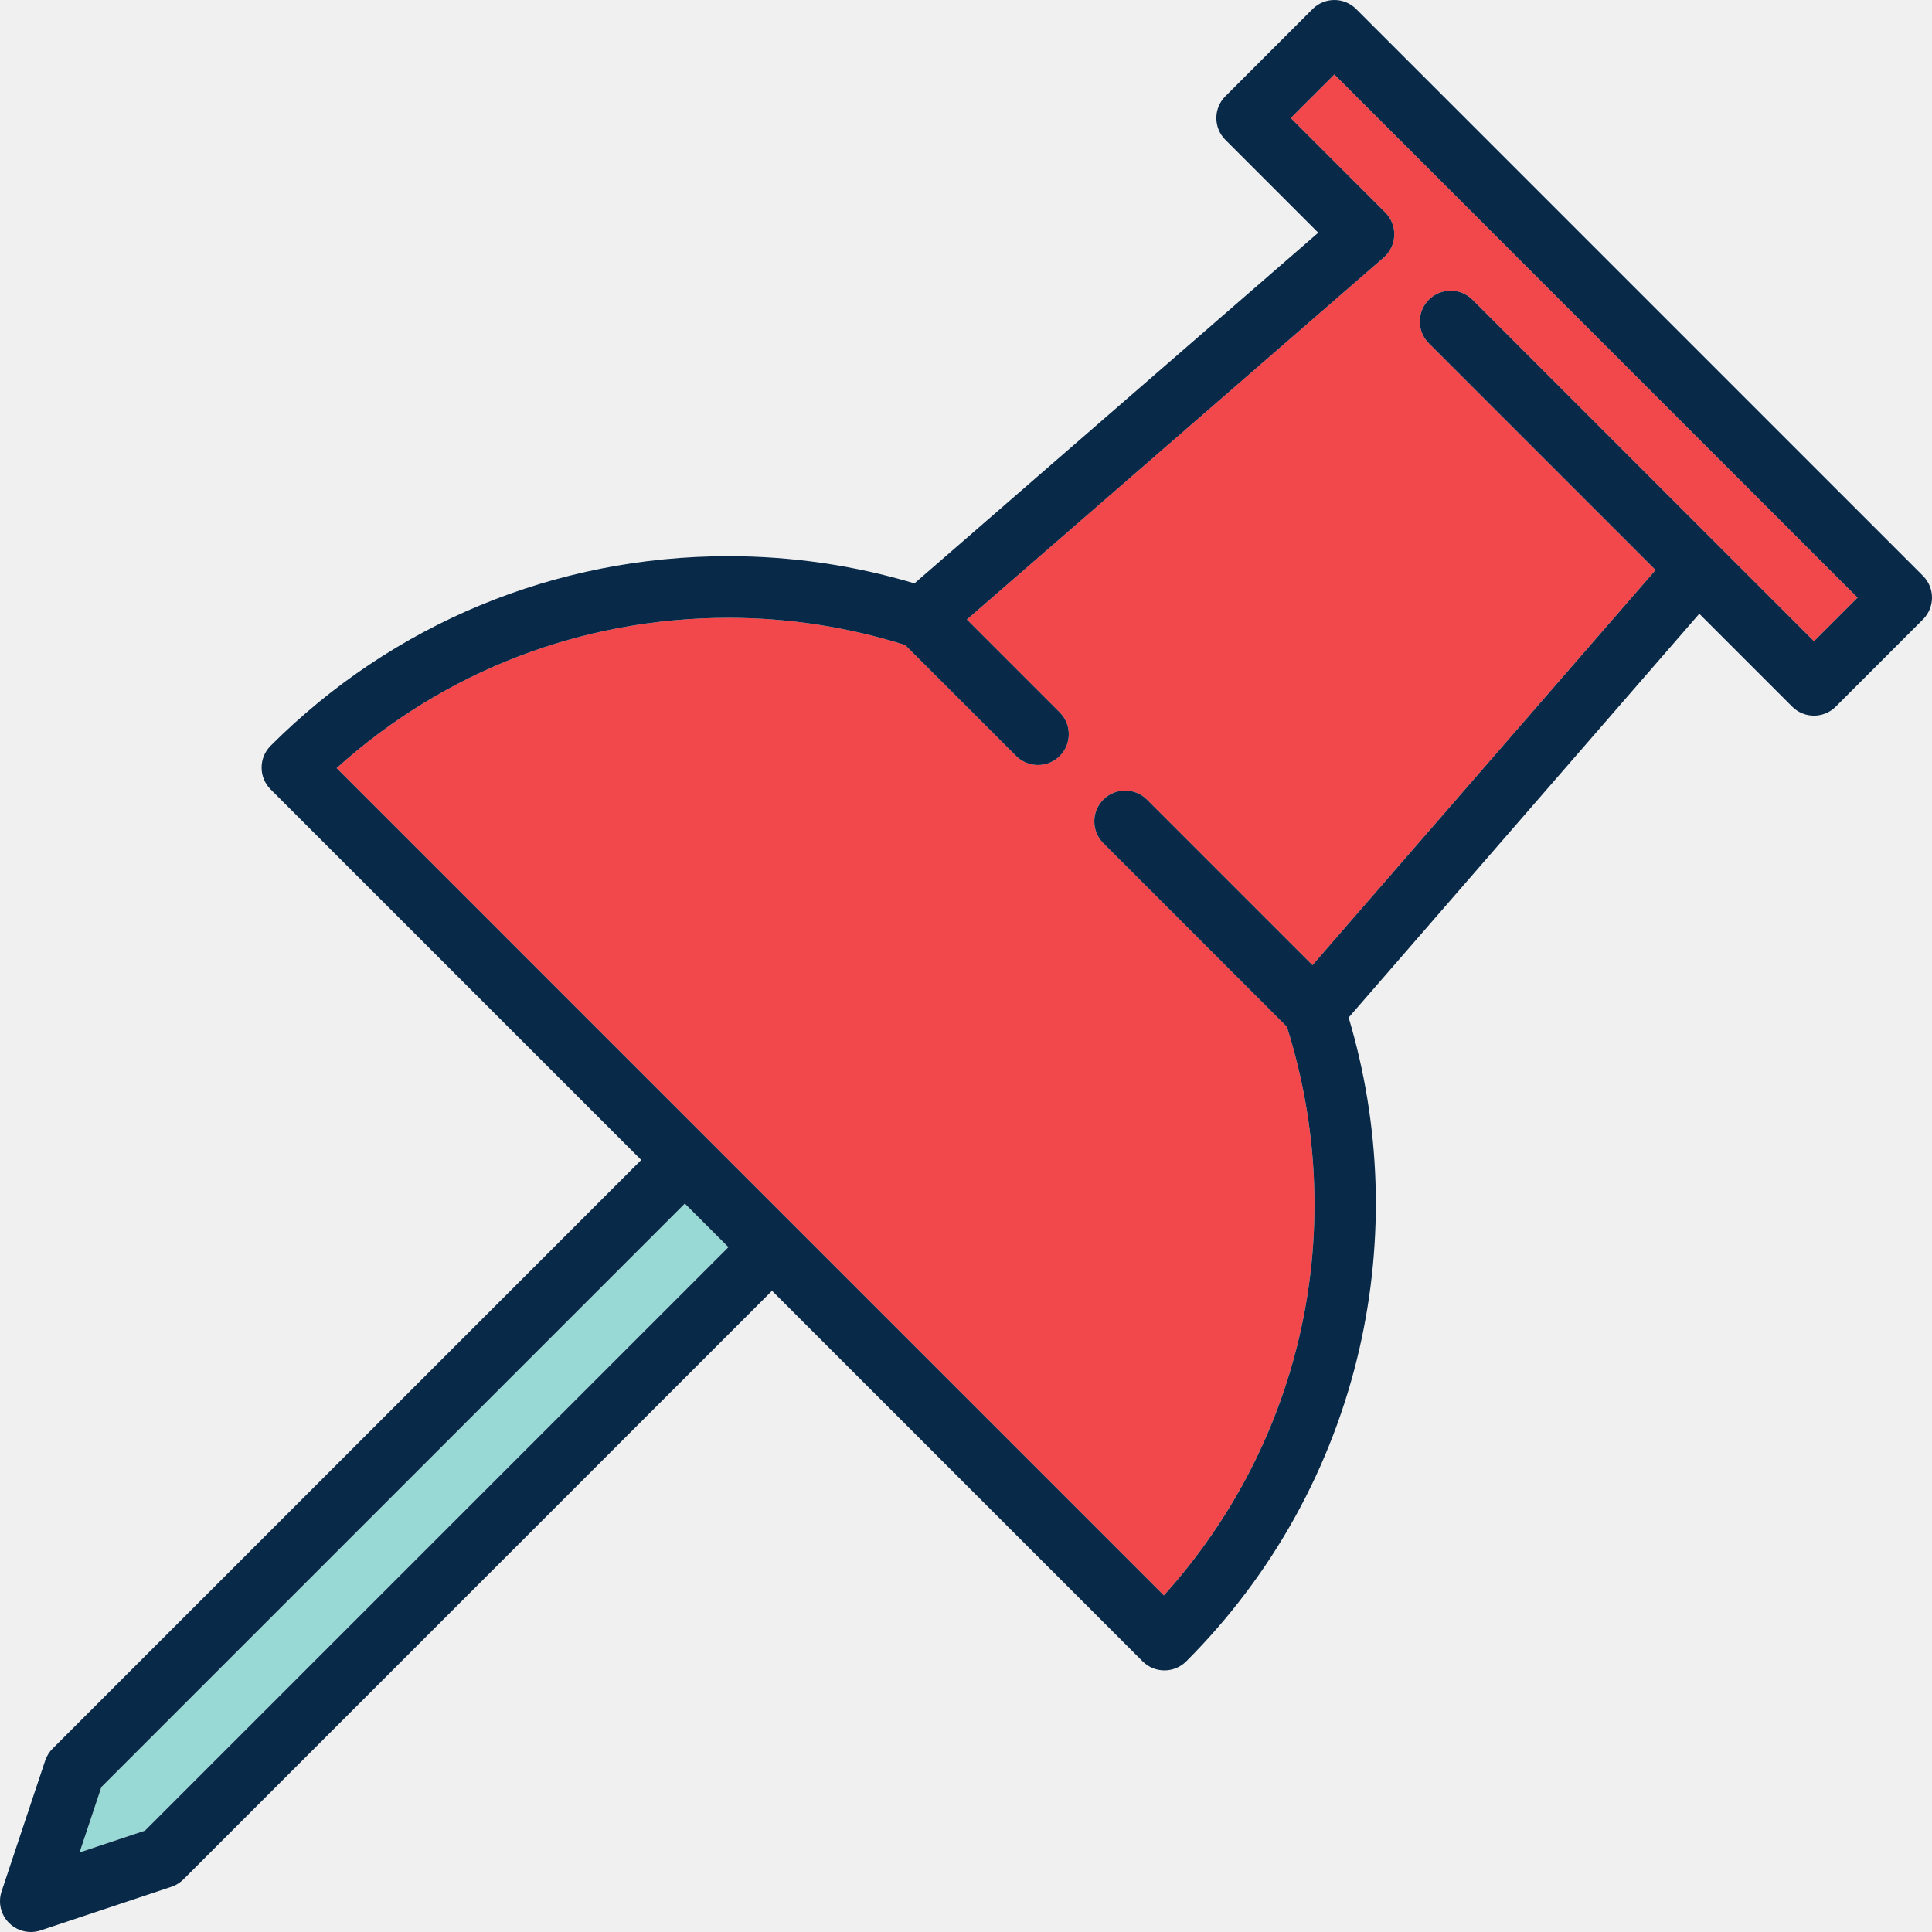
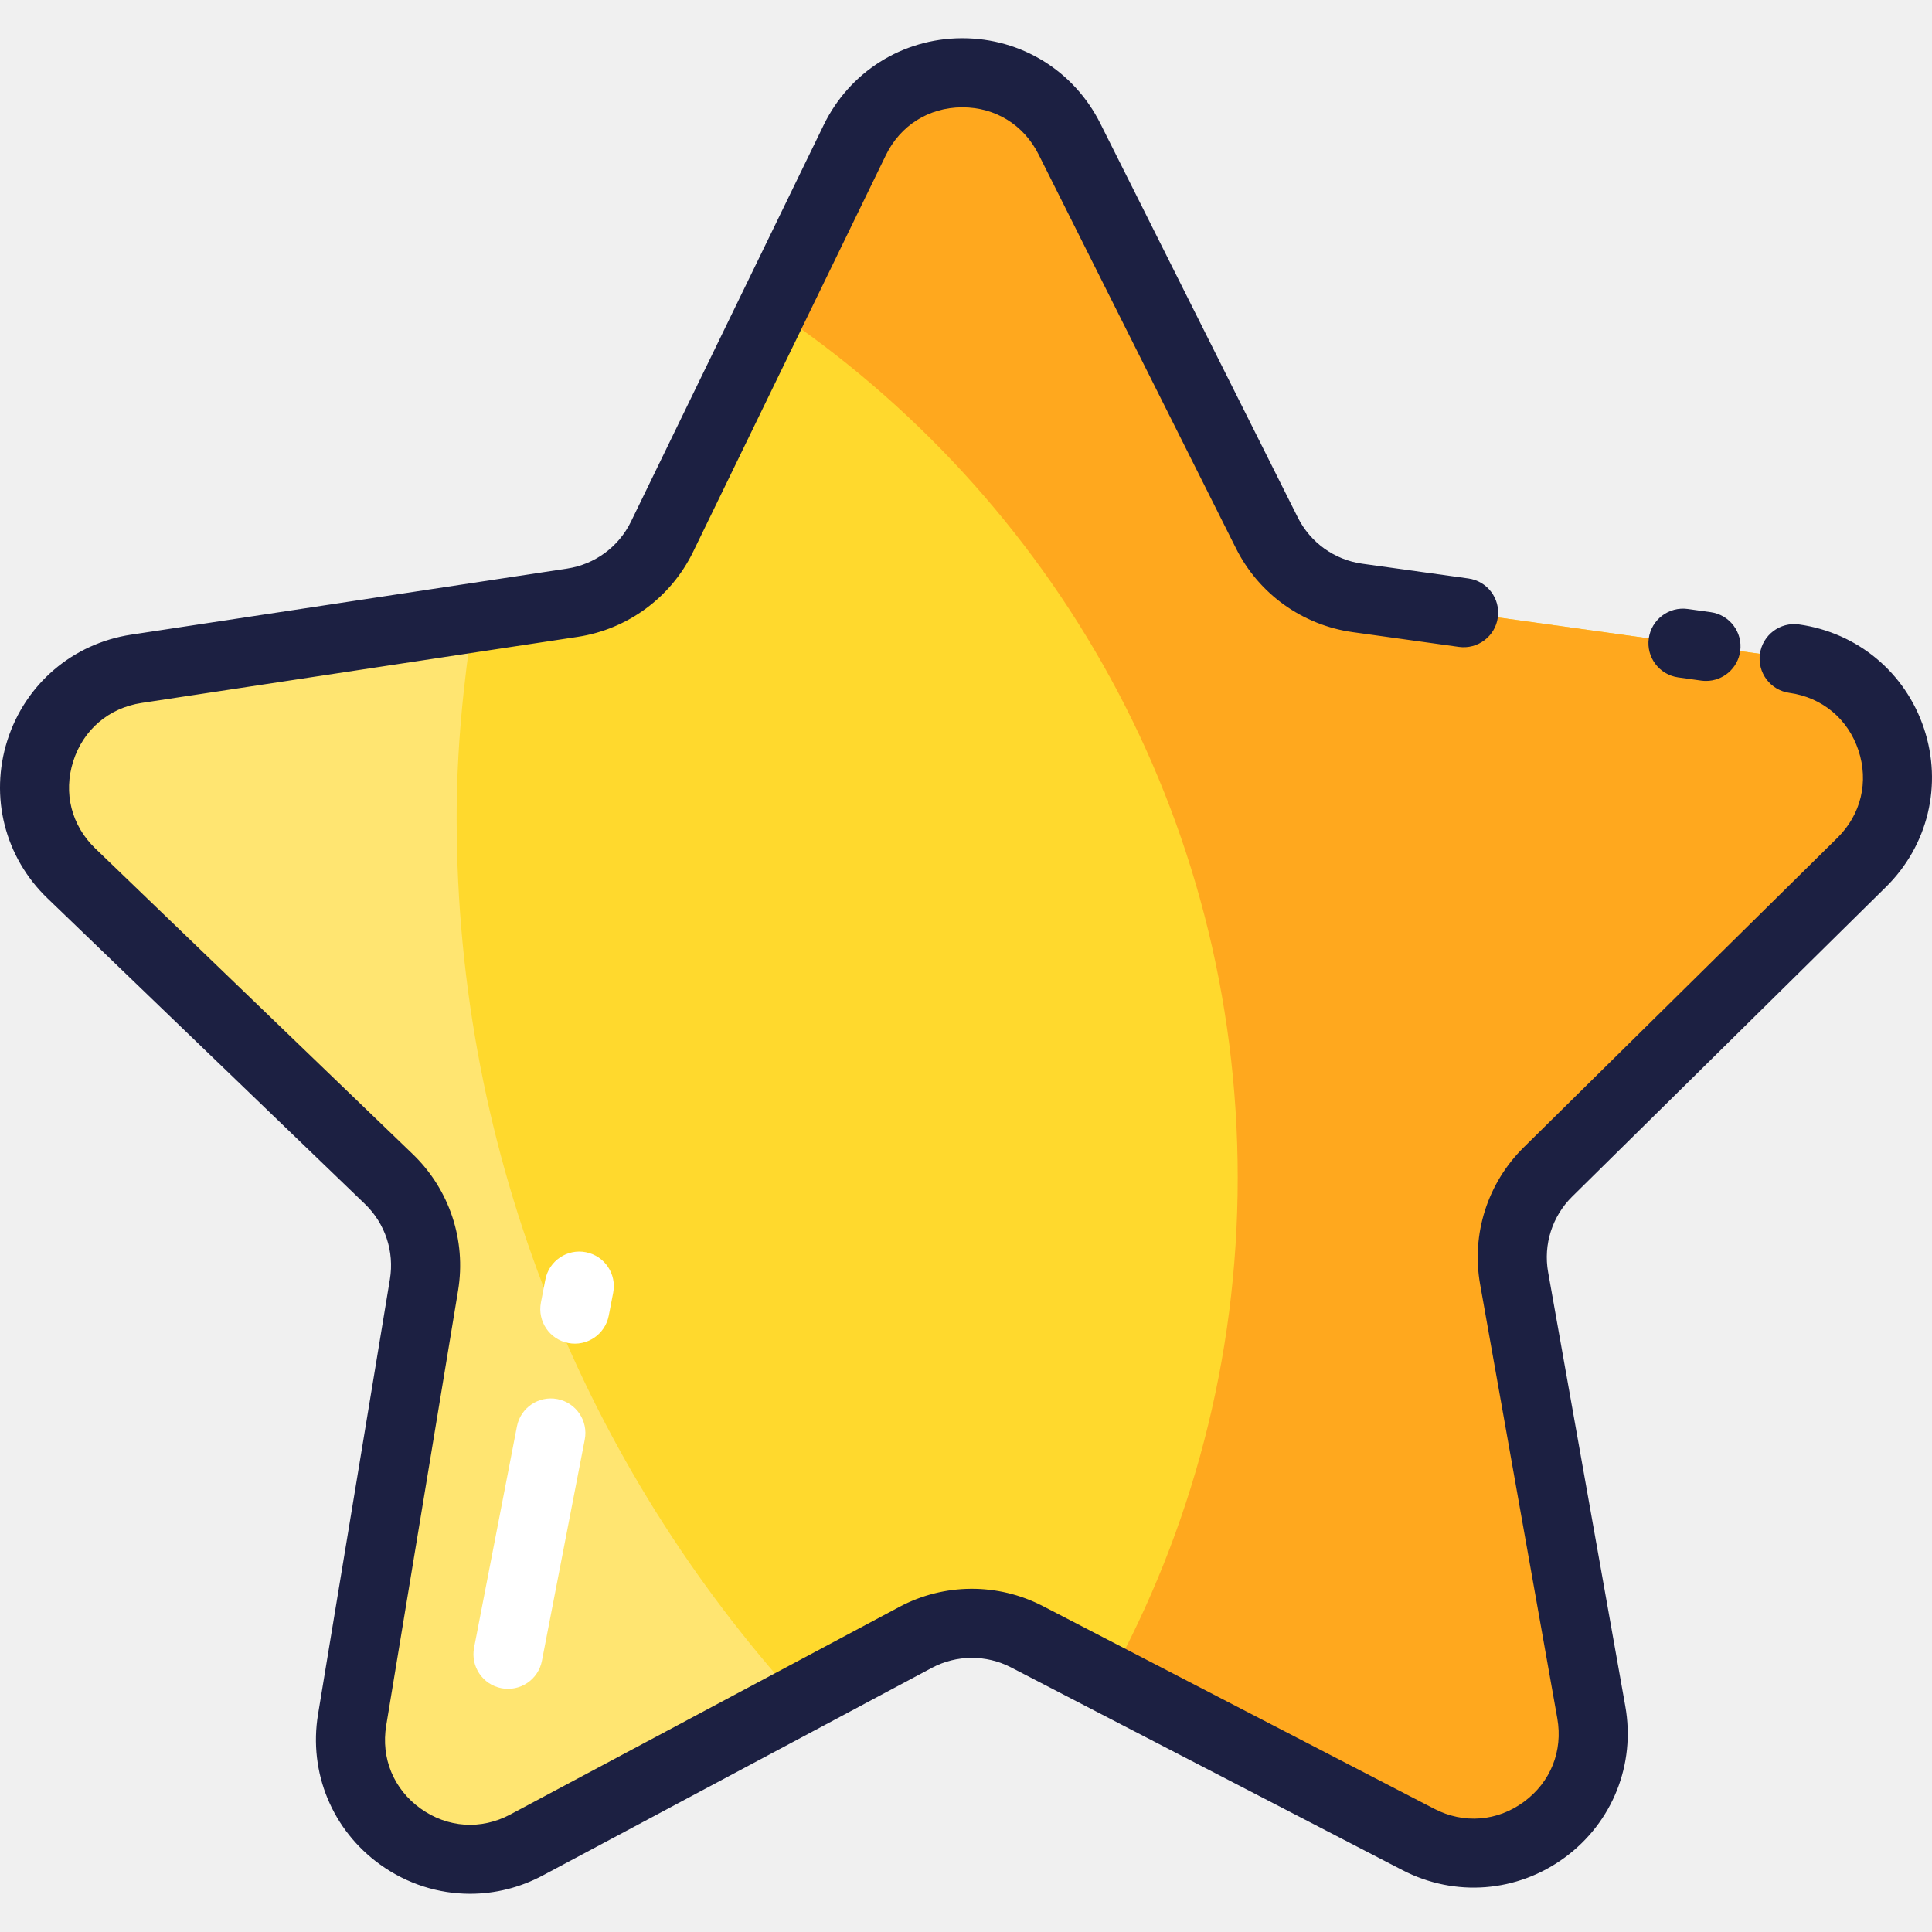
- <svg xmlns="http://www.w3.org/2000/svg" version="1.1" id="Layer_1" x="0px" y="0px" viewBox="0 0 512 512" style="enable-background:new 0 0 512 512;" xml:space="preserve">
-   <path style="fill:#F2484B;" d="M342.068,31.279l25.035,25.033c1.602,1.604,2.467,3.8,2.387,6.064  c-0.081,2.265-1.097,4.396-2.807,5.881l-110.456,95.92l24.613,24.613c3.192,3.191,3.192,8.364,0.001,11.554  c-1.596,1.596-3.687,2.393-5.778,2.393s-4.182-0.797-5.777-2.392l-29.407-29.407c-15.148-4.78-30.898-7.21-46.851-7.21  c-38.726,0-75.286,14.087-103.829,39.831l98.059,98.059c0.01,0.01,23.109,23.109,23.109,23.109  c0.012,0.012,98.068,98.07,98.068,98.07c36.901-40.916,49.331-97.767,32.605-150.697l-48.645-48.645  c-3.191-3.192-3.191-8.364,0-11.555c3.192-3.19,8.364-3.19,11.555,0l43.87,43.87l90.927-104.705l-60.09-60.089  c-3.191-3.192-3.191-8.364,0-11.555c3.192-3.19,8.364-3.19,11.555,0l65.475,65.475l25.033,25.035l11.554-11.554L353.622,19.725  L342.068,31.279z" />
-   <polygon style="fill:#98D9D5;" points="181.486,318.959 26.867,473.581 21.089,490.911 38.419,485.133 193.041,330.514 " />
-   <path style="fill:#082947;" d="M509.607,152.6L359.399,2.394c-3.194-3.192-8.366-3.19-11.555,0l-23.109,23.109  c-3.191,3.192-3.191,8.364,0,11.555L349.35,61.67l-107.008,92.927c-15.983-4.783-32.55-7.205-49.313-7.205  c-45.825,0-88.907,17.846-121.309,50.247c-3.191,3.192-3.191,8.364,0,11.555l98.211,98.211L13.947,463.389  c-0.897,0.898-1.572,1.99-1.974,3.194L0.419,501.245c-0.978,2.936-0.215,6.173,1.974,8.362c1.557,1.557,3.645,2.392,5.778,2.392  c0.864,0,1.736-0.137,2.583-0.419l34.662-11.554c1.203-0.401,2.295-1.076,3.194-1.974l155.984-155.983l98.211,98.211  c1.596,1.595,3.686,2.392,5.778,2.392c2.09,0,4.182-0.797,5.778-2.392c22.883-22.883,38.766-51.578,45.933-82.982  c6.621-29.017,5.611-59.215-2.891-87.64L450.33,162.65l24.613,24.614c3.192,3.19,8.364,3.187,11.555,0l23.109-23.109  C512.797,160.964,512.797,155.792,509.607,152.6z M480.721,169.933l-25.033-25.035l-65.475-65.475c-3.192-3.19-8.364-3.19-11.555,0  c-3.191,3.192-3.191,8.364,0,11.555l60.09,60.089l-90.927,104.705l-43.87-43.87c-3.192-3.19-8.364-3.19-11.555,0  c-3.191,3.192-3.191,8.364,0,11.555l48.645,48.645c16.726,52.93,4.296,109.78-32.604,150.697l-98.057-98.058  c-0.012-0.012-23.111-23.111-23.111-23.111c-0.01-0.01-98.068-98.069-98.068-98.069c28.542-25.746,65.103-39.831,103.829-39.831  c15.954,0,31.703,2.43,46.851,7.21l29.407,29.407c1.595,1.595,3.686,2.392,5.777,2.392c2.09,0,4.182-0.797,5.778-2.393  c3.191-3.191,3.191-8.364-0.001-11.554l-24.613-24.613l110.456-95.92c1.71-1.486,2.728-3.617,2.807-5.881  c0.08-2.265-0.785-4.462-2.387-6.064l-25.035-25.033l11.554-11.554L492.278,158.38L480.721,169.933z M21.089,490.911l5.778-17.331  l154.62-154.622l11.554,11.554L38.419,485.133L21.089,490.911z" />
+ <svg xmlns="http://www.w3.org/2000/svg" version="1.1" id="Layer_1" x="0px" y="0px" viewBox="0 0 512.001 512.001" style="enable-background:new 0 0 512.001 512.001;" xml:space="preserve">
+   <path style="fill:#FFD92D;" d="M359.736,158.439l115.73,16.093c26.037,3.62,36.621,35.526,17.909,53.991l-83.169,82.069  c-7.43,7.332-10.777,17.852-8.95,28.129l20.457,115.039c4.603,25.882-22.471,45.807-45.814,33.716L272.146,433.74  c-9.269-4.801-20.308-4.734-29.517,0.181l-103.087,55.005c-23.193,12.375-50.508-7.216-46.224-33.152l19.045-115.281  c1.702-10.3-1.774-20.776-9.294-28.017l-84.168-81.044c-18.937-18.234-8.745-50.267,17.246-54.206l115.524-17.51  c10.322-1.565,19.211-8.107,23.774-17.496l51.069-105.092c11.49-23.645,45.103-23.85,56.883-0.349l52.352,104.459  C340.427,150.569,349.396,157.001,359.736,158.439z" />
+   <path style="fill:#FFE571;" d="M121.015,216.636c0-18.048,1.798-35.636,4.438-52.947l-89.306,13.534  c-25.992,3.94-36.182,35.972-17.246,54.207l84.172,81.045c7.518,7.241,10.994,17.717,9.29,28.017L93.318,455.773  c-4.287,25.936,23.033,45.527,46.224,33.152l72.007-38.422C155.471,388.6,121.015,306.743,121.015,216.636z" />
+   <path style="fill:#FFA81E;" d="M493.378,228.524c18.71-18.464,8.125-50.37-17.91-53.991l-115.731-16.094  c-10.34-1.438-19.312-7.871-23.985-17.204L283.4,36.776c-11.784-23.501-45.398-23.296-56.884,0.349l-21.785,44.821  c74.297,49.588,123.276,134.128,123.276,230.154c0,48.197-12.38,93.478-34.048,132.935l81.94,42.44  c23.342,12.09,50.417-7.834,45.816-33.716l-20.461-115.038c-1.825-10.278,1.521-20.797,8.95-28.129L493.378,228.524z" />
+   <g>
+     <path style="fill:#1C2042;" d="M499.805,235.052c11.155-11.008,15.02-27.086,10.086-41.96   c-4.935-14.875-17.642-25.455-33.163-27.613c-4.996-0.687-9.633,2.798-10.329,7.807c-0.696,5.008,2.799,9.633,7.807,10.329   c8.698,1.208,15.541,6.908,18.307,15.242c2.766,8.336,0.685,16.996-5.567,23.164l-83.169,82.069   c-9.579,9.451-13.891,23.003-11.533,36.249l20.457,115.039c1.538,8.646-1.766,16.914-8.84,22.12   c-7.075,5.207-15.951,5.901-23.75,1.863l-103.753-53.737c-11.949-6.187-26.169-6.102-38.037,0.233l-103.087,55.005   c-7.75,4.134-16.635,3.547-23.772-1.572c-7.137-5.118-10.543-13.348-9.112-22.01l19.047-115.281   c2.195-13.274-2.283-26.772-11.976-36.104L25.253,224.85c-6.327-6.091-8.514-14.724-5.85-23.093   c2.662-8.369,9.435-14.152,18.119-15.468l115.525-17.51c13.301-2.016,24.754-10.446,30.637-22.546l51.069-105.095   c3.838-7.899,11.371-12.646,20.154-12.699c0.05,0,0.1,0,0.151,0c8.718,0,16.247,4.647,20.159,12.453l52.353,104.459   c6.027,12.028,17.582,20.316,30.909,22.169l28.135,3.912c5.001,0.699,9.633-2.798,10.329-7.807   c0.696-5.008-2.799-9.633-7.807-10.329l-28.135-3.912c-7.357-1.023-13.736-5.598-17.063-12.237L291.583,32.688   c-6.983-13.933-20.964-22.558-36.532-22.558c-0.085,0-0.173,0-0.259,0c-15.672,0.096-29.661,8.913-36.51,23.008l-51.067,105.094   c-3.247,6.68-9.57,11.334-16.912,12.447L34.776,168.186c-15.495,2.348-28.071,13.085-32.823,28.018   c-4.752,14.934-0.69,30.964,10.599,41.832l84.168,81.045c5.351,5.152,7.822,12.603,6.611,19.93L84.286,454.294   c-2.555,15.462,3.771,30.742,16.504,39.874c7.126,5.111,15.43,7.703,23.785,7.703c6.577,0,13.186-1.606,19.275-4.856   l103.088-55.005c6.55-3.498,14.401-3.547,20.997-0.128l103.753,53.737c13.913,7.204,30.399,5.915,43.024-3.376   c12.621-9.289,18.757-24.645,16.012-40.073l-20.457-115.039c-1.3-7.313,1.079-14.793,6.367-20.01L499.805,235.052z" />
+     <path style="fill:#1C2042;" d="M444.748,179.518l6.095,0.847c0.428,0.06,0.852,0.088,1.273,0.088c4.497,0,8.419-3.315,9.056-7.895   c0.696-5.008-2.799-9.633-7.807-10.329l-6.095-0.847c-4.999-0.687-9.632,2.798-10.329,7.807   C436.245,174.196,439.741,178.821,444.748,179.518z" />
+   </g>
+   <g>
+     <path style="fill:#FFFFFF;" d="M132.884,447.394c-4.964-0.961-8.209-5.764-7.248-10.728l11.354-58.645   c0.961-4.964,5.764-8.209,10.728-7.248c4.964,0.961,8.209,5.764,7.248,10.728l-11.354,58.645   C142.652,445.11,137.849,448.354,132.884,447.394z" />
+     <path style="fill:#FFFFFF;" d="M150.596,355.916c-4.964-0.961-8.209-5.764-7.248-10.728l1.179-6.091   c0.961-4.964,5.764-8.209,10.728-7.248c4.964,0.961,8.209,5.764,7.248,10.728l-1.179,6.091   C160.363,353.634,155.56,356.878,150.596,355.916z" />
+   </g>
  <g>
</g>
  <g>
</g>
  <g>
</g>
  <g>
</g>
  <g>
</g>
  <g>
</g>
  <g>
</g>
  <g>
</g>
  <g>
</g>
  <g>
</g>
  <g>
</g>
  <g>
</g>
  <g>
</g>
  <g>
</g>
  <g>
</g>
</svg>
